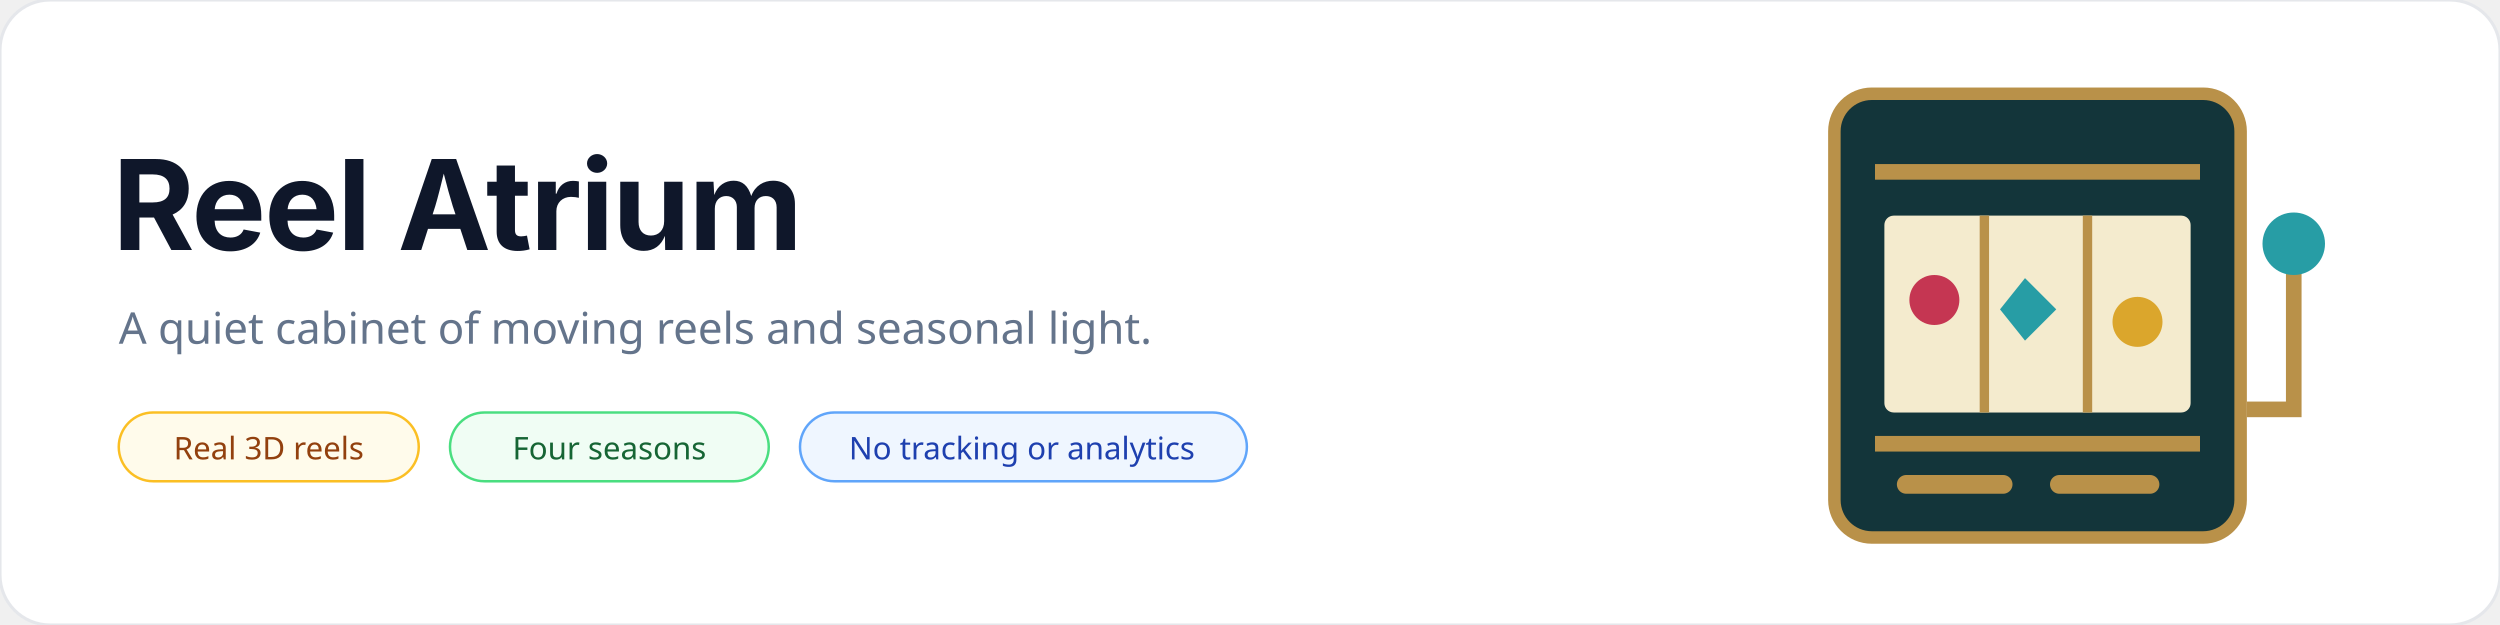
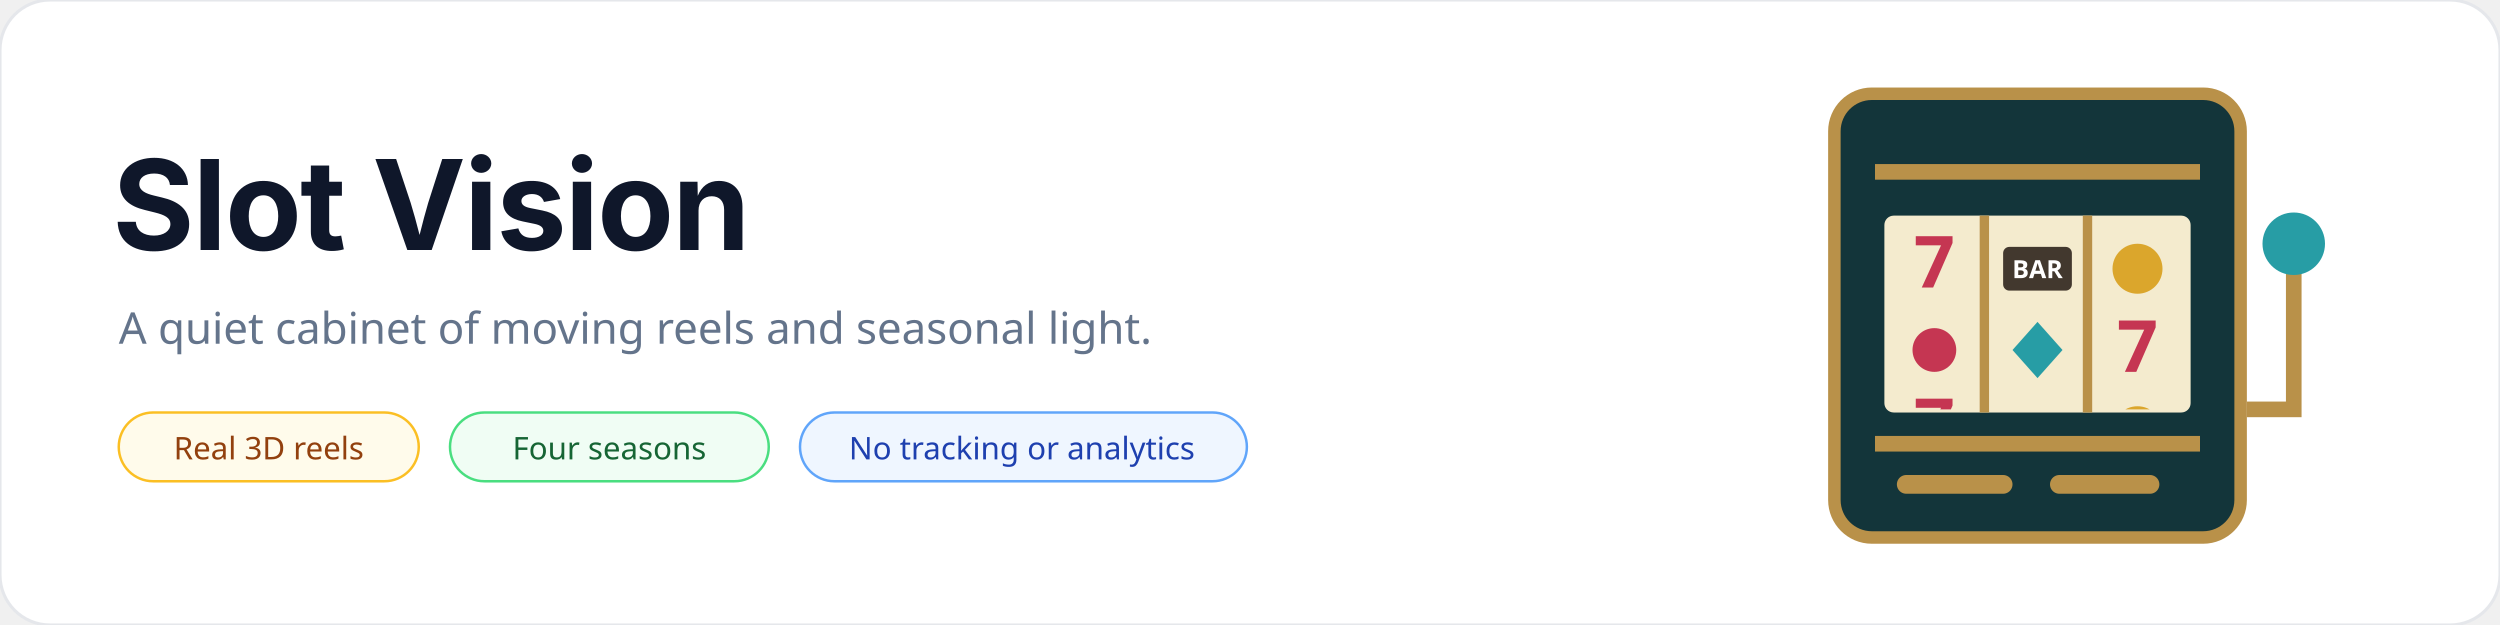
<svg xmlns="http://www.w3.org/2000/svg" viewBox="0 0 800 200">
  <rect width="800" height="200" rx="16" fill="#fff" stroke="#e5e7eb" />
-   <text x="36" y="80" fill="#0f172a" font-family="system-ui, -apple-system, 'Segoe UI', sans-serif" font-size="40" font-weight="700" letter-spacing="-.5">Reel Atrium</text>
+   <text x="36" y="80" fill="#0f172a" font-family="system-ui, -apple-system, 'Segoe UI', sans-serif" font-size="40" font-weight="700" letter-spacing="-.5">Slot Vision</text>
  <text x="38" y="110" fill="#64748b" font-family="system-ui, sans-serif" font-size="14">A quiet cabinet of moving reels and seasonal light.</text>
  <g font-family="system-ui,sans-serif" font-size="10" text-anchor="middle" font-weight="500">
    <rect x="38" y="132" width="96" height="22" rx="11" fill="#fffbeb" stroke="#fbbf24" stroke-width=".8" />
    <text x="86" y="147" fill="#92400e">Real 3D reels</text>
    <rect x="144" y="132" width="102" height="22" rx="11" fill="#f0fdf4" stroke="#4ade80" stroke-width=".8" />
    <text x="195" y="147" fill="#166534">Four seasons</text>
    <rect x="256" y="132" width="143" height="22" rx="11" fill="#eff6ff" stroke="#60a5fa" stroke-width=".8" />
    <text x="327" y="147" fill="#1e40af">No tracking or analytics</text>
  </g>
  <g transform="translate(580 30)">
    <rect x="7" y="0" width="130" height="142" rx="12" fill="#13353a" stroke="#b99149" stroke-width="4" />
    <path d="M20 25H124M20 112H124" stroke="#b99149" stroke-width="5" />
    <rect x="23" y="39" width="98" height="63" rx="3" fill="#f4ebce" />
    <path d="M55 39V102M88 39V102" stroke="#b99149" stroke-width="3" />
-     <g>
-       <circle cx="39" cy="66" r="8" fill="#c53652" />
-       <path d="M68 59L78 69L68 79L60 69Z" fill="#279da5" />
-       <circle cx="104" cy="73" r="8" fill="#dba62c" />
+     <clipPath id="reel-window">
+       <rect x="24" y="40" width="96" height="61" />
+     </clipPath>
+     <g clip-path="url(#reel-window)">
+       <g>
+         <text x="39" y="62" fill="#c53652" font-family="system-ui,sans-serif" font-weight="800" font-size="23" text-anchor="middle">7</text>
+         <circle cx="39" cy="82" r="7" fill="#c53652" />
+         <text x="39" y="114" fill="#c53652" font-family="system-ui,sans-serif" font-weight="800" font-size="23" text-anchor="middle">7</text>
+         <circle cx="39" cy="134" r="7" fill="#c53652" />
+       </g>
+       <g>
+         <rect x="61" y="49" width="22" height="14" rx="2" fill="#42382e" />
+         <text x="72" y="59" fill="#fff" font-family="system-ui,sans-serif" font-weight="700" font-size="8" text-anchor="middle">BAR</text>
+         <path d="M72 73l8 9-8 9-8-9Z" fill="#279da5" />
+         <rect x="61" y="101" width="22" height="14" rx="2" fill="#42382e" />
+         <text x="72" y="111" fill="#fff" font-family="system-ui,sans-serif" font-weight="700" font-size="8" text-anchor="middle">BAR</text>
+         <path d="M72 125l8 9-8 9-8-9Z" fill="#279da5" />
+       </g>
+       <g>
+         <circle cx="104" cy="56" r="8" fill="#dba62c" />
+         <text x="104" y="89" fill="#c53652" font-family="system-ui,sans-serif" font-weight="800" font-size="23" text-anchor="middle">7</text>
+         <circle cx="104" cy="108" r="8" fill="#dba62c" />
+         <text x="104" y="141" fill="#c53652" font-family="system-ui,sans-serif" font-weight="800" font-size="23" text-anchor="middle">7</text>
+       </g>
    </g>
    <path d="M139 101H154V52" stroke="#b99149" stroke-width="5" fill="none" />
    <circle cx="154" cy="48" r="10" fill="#279da5" />
    <path d="M30 125H61M79 125H108" stroke="#b99149" stroke-width="6" stroke-linecap="round" />
  </g>
</svg>
